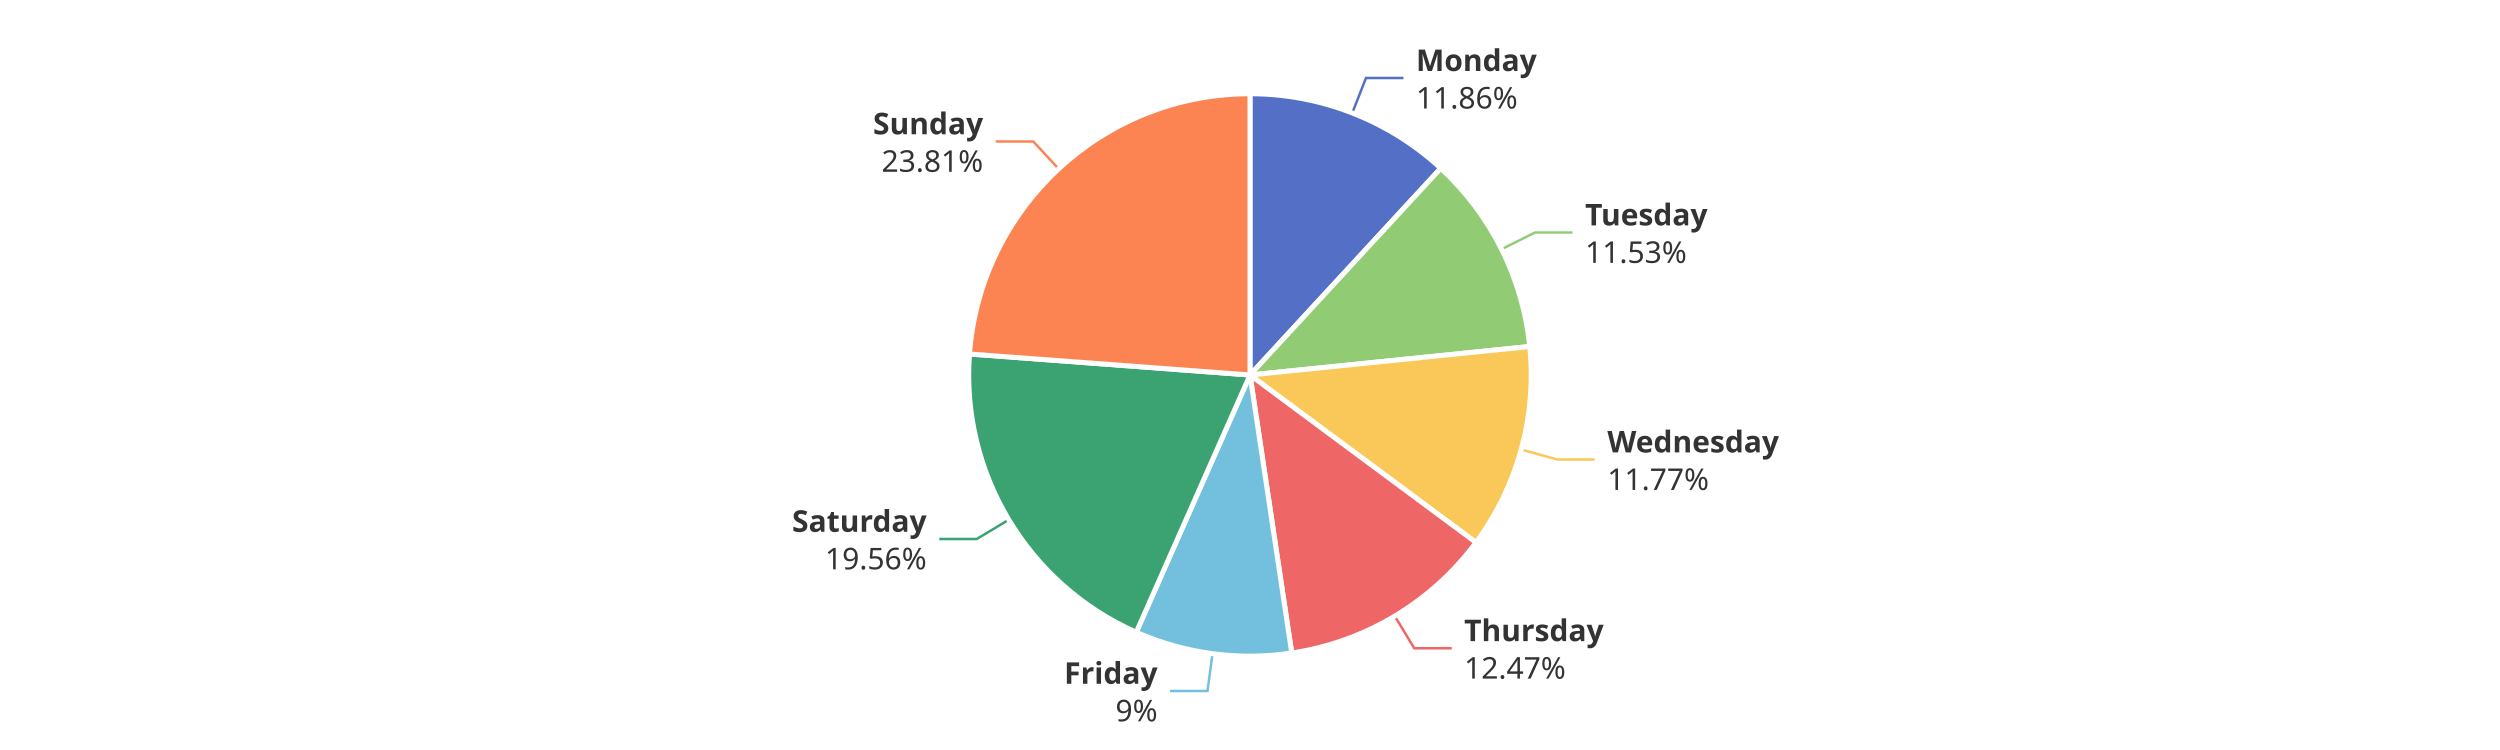
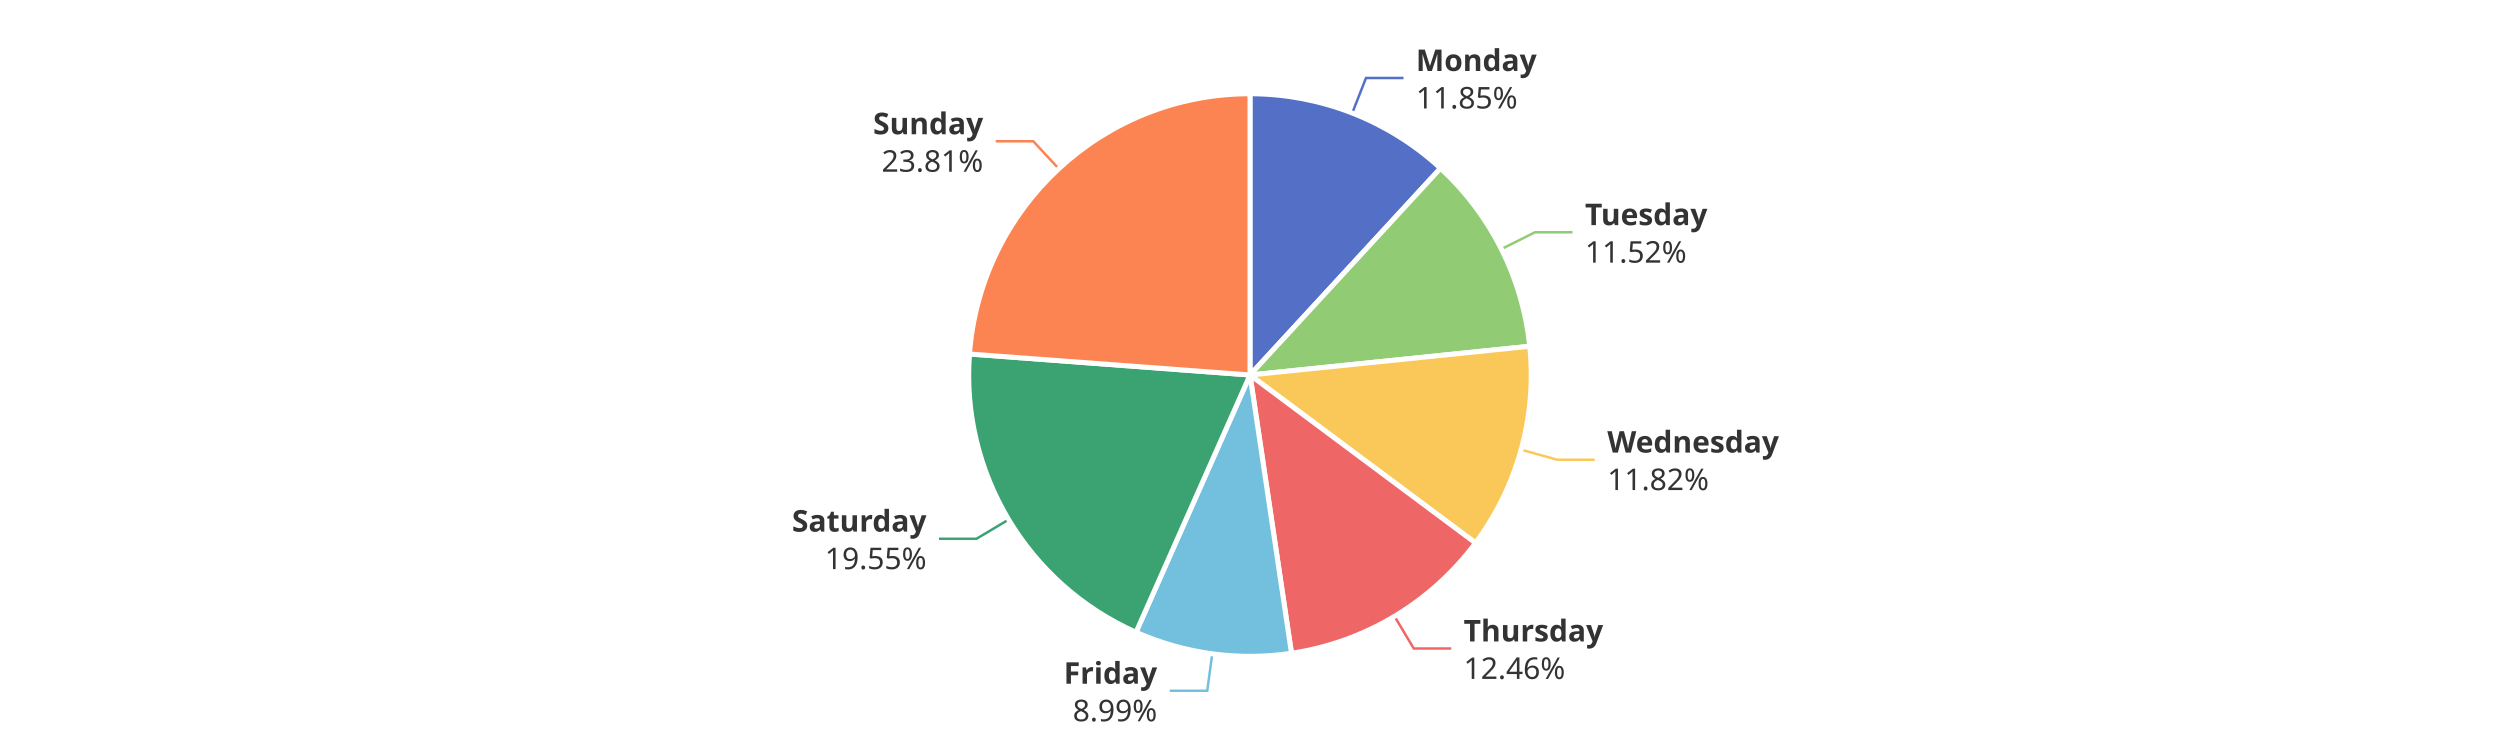
<svg xmlns="http://www.w3.org/2000/svg" width="1000" height="300" version="1.1" baseProfile="full" viewBox="0 0 1000 300">
  <rect width="1000" height="300" x="0" y="0" id="0" fill="#ffffff" />
  <polyline points="540.9 45.2 546.4 31.2 561.4 31.2" fill="none" stroke="#5470c6" />
-   <polyline points="600.6 99.7 614 93 629 93" fill="none" stroke="#91cc75" />
-   <polyline points="608.5 179.8 622.9 183.8 637.9 183.8" fill="none" stroke="#fac858" />
-   <polyline points="557.9 246.4 565.7 259.3 580.7 259.3" fill="none" stroke="#ee6666" />
-   <polyline points="485 261.5 483 276.4 468 276.4" fill="none" stroke="#73c0de" />
-   <polyline points="403.5 207.9 390.7 215.6 375.7 215.6" fill="none" stroke="#3ba272" />
-   <polyline points="423.5 67.6 413.3 56.6 398.3 56.6" fill="none" stroke="#fc8452" />
-   <path d="M500 37.5A112.5 112.5 0 0 1 576.3 67.3L500 150Z" fill="#5470c6" stroke="#fff" stroke-width="2" stroke-linejoin="round" />
-   <path d="M576.3 67.3A112.5 112.5 0 0 1 611.9 138.6L500 150Z" fill="#91cc75" stroke="#fff" stroke-width="2" stroke-linejoin="round" />
-   <path d="M611.9 138.6A112.5 112.5 0 0 1 590.4 217L500 150Z" fill="#fac858" stroke="#fff" stroke-width="2" stroke-linejoin="round" />
-   <path d="M590.4 217A112.5 112.5 0 0 1 516.7 261.2L500 150Z" fill="#ee6666" stroke="#fff" stroke-width="2" stroke-linejoin="round" />
-   <path d="M516.7 261.2A112.5 112.5 0 0 1 454.5 252.9L500 150Z" fill="#73c0de" stroke="#fff" stroke-width="2" stroke-linejoin="round" />
-   <path d="M454.5 252.9A112.5 112.5 0 0 1 387.8 141.6L500 150Z" fill="#3ba272" stroke="#fff" stroke-width="2" stroke-linejoin="round" />
+   <polyline points="600.6 99.6 614 92.9 629 92.9" fill="none" stroke="#91cc75" />
+   <polyline points="608.5 179.9 622.9 183.9 637.9 183.9" fill="none" stroke="#fac858" />
+   <polyline points="557.8 246.5 565.5 259.4 580.5 259.4" fill="none" stroke="#ee6666" />
+   <polyline points="484.9 261.5 482.9 276.3 467.9 276.3" fill="none" stroke="#73c0de" />
+   <polyline points="403.5 207.8 390.6 215.5 375.6 215.5" fill="none" stroke="#3ba272" />
+   <polyline points="423.5 67.5 413.3 56.5 398.3 56.5" fill="none" stroke="#fc8452" />
+   <path d="M500 37.5A112.5 112.5 0 0 1 576.2 67.3L500 150Z" fill="#5470c6" stroke="#fff" stroke-width="2" stroke-linejoin="round" />
+   <path d="M576.2 67.3A112.5 112.5 0 0 1 611.9 138.5L500 150Z" fill="#91cc75" stroke="#fff" stroke-width="2" stroke-linejoin="round" />
+   <path d="M611.9 138.5A112.5 112.5 0 0 1 590.2 217.2L500 150Z" fill="#fac858" stroke="#fff" stroke-width="2" stroke-linejoin="round" />
+   <path d="M590.2 217.2A112.5 112.5 0 0 1 516.6 261.3L500 150Z" fill="#ee6666" stroke="#fff" stroke-width="2" stroke-linejoin="round" />
+   <path d="M516.6 261.3A112.5 112.5 0 0 1 454.4 252.9L500 150Z" fill="#73c0de" stroke="#fff" stroke-width="2" stroke-linejoin="round" />
+   <path d="M454.4 252.9A112.5 112.5 0 0 1 387.8 141.6L500 150Z" fill="#3ba272" stroke="#fff" stroke-width="2" stroke-linejoin="round" />
  <path d="M387.8 141.6A112.5 112.5 0 0 1 500 37.5L500 150Z" fill="#fc8452" stroke="#fff" stroke-width="2" stroke-linejoin="round" />
-   <path d="M0 -15l42.8 0l0 30l-42.8 0Z" transform="translate(566.4096 31.2465)" fill="none" />
-   <text dominant-baseline="central" text-anchor="start" style="font-size:12px;font-family:sans-serif;font-weight:bold;" y="-7.5" transform="translate(566.4096 31.2465)" fill="#333" stroke="rgb(255,255,255)" stroke-width="2" paint-order="stroke" stroke-miterlimit="2">Monday</text>
-   <text dominant-baseline="central" text-anchor="start" style="font-size:12px;font-family:sans-serif;" y="7.5" transform="translate(566.4096 31.2465)" fill="#333" stroke="rgb(255,255,255)" stroke-width="2" paint-order="stroke" stroke-miterlimit="2">11.86%</text>
-   <path d="M0 -15l46.2 0l0 30l-46.2 0Z" transform="translate(634.0481 92.9976)" fill="none" />
-   <text dominant-baseline="central" text-anchor="start" style="font-size:12px;font-family:sans-serif;font-weight:bold;" y="-7.5" transform="translate(634.0481 92.9976)" fill="#333" stroke="rgb(255,255,255)" stroke-width="2" paint-order="stroke" stroke-miterlimit="2">Tuesday</text>
-   <text dominant-baseline="central" text-anchor="start" style="font-size:12px;font-family:sans-serif;" y="7.5" transform="translate(634.0481 92.9976)" fill="#333" stroke="rgb(255,255,255)" stroke-width="2" paint-order="stroke" stroke-miterlimit="2">11.53%</text>
-   <path d="M0 -15l63.6 0l0 30l-63.6 0Z" transform="translate(642.9343 183.8143)" fill="none" />
-   <text dominant-baseline="central" text-anchor="start" style="font-size:12px;font-family:sans-serif;font-weight:bold;" y="-7.5" transform="translate(642.9343 183.8143)" fill="#333" stroke="rgb(255,255,255)" stroke-width="2" paint-order="stroke" stroke-miterlimit="2">Wednesday</text>
-   <text dominant-baseline="central" text-anchor="start" style="font-size:12px;font-family:sans-serif;" y="7.5" transform="translate(642.9343 183.8143)" fill="#333" stroke="rgb(255,255,255)" stroke-width="2" paint-order="stroke" stroke-miterlimit="2">11.77%</text>
-   <path d="M0 -15l50.2 0l0 30l-50.2 0Z" transform="translate(585.6538 259.297)" fill="none" />
-   <text dominant-baseline="central" text-anchor="start" style="font-size:12px;font-family:sans-serif;font-weight:bold;" y="-7.5" transform="translate(585.6538 259.297)" fill="#333" stroke="rgb(255,255,255)" stroke-width="2" paint-order="stroke" stroke-miterlimit="2">Thursday</text>
-   <text dominant-baseline="central" text-anchor="start" style="font-size:12px;font-family:sans-serif;" y="7.5" transform="translate(585.6538 259.297)" fill="#333" stroke="rgb(255,255,255)" stroke-width="2" paint-order="stroke" stroke-miterlimit="2">12.47%</text>
-   <path d="M-33.4 -15l33.4 0l0 30l-33.4 0Z" transform="translate(463.0287 276.3654)" fill="none" />
-   <text dominant-baseline="central" text-anchor="end" style="font-size:12px;font-family:sans-serif;font-weight:bold;" y="-7.5" transform="translate(463.0287 276.3654)" fill="#333" stroke="rgb(255,255,255)" stroke-width="2" paint-order="stroke" stroke-miterlimit="2">Friday</text>
-   <text dominant-baseline="central" text-anchor="end" style="font-size:12px;font-family:sans-serif;" y="7.5" transform="translate(463.0287 276.3654)" fill="#333" stroke="rgb(255,255,255)" stroke-width="2" paint-order="stroke" stroke-miterlimit="2">9%</text>
-   <path d="M-48.2 -15l48.2 0l0 30l-48.2 0Z" transform="translate(370.6515 215.568)" fill="none" />
-   <text dominant-baseline="central" text-anchor="end" style="font-size:12px;font-family:sans-serif;font-weight:bold;" y="-7.5" transform="translate(370.6515 215.568)" fill="#333" stroke="rgb(255,255,255)" stroke-width="2" paint-order="stroke" stroke-miterlimit="2">Saturday</text>
-   <text dominant-baseline="central" text-anchor="end" style="font-size:12px;font-family:sans-serif;" y="7.5" transform="translate(370.6515 215.568)" fill="#333" stroke="rgb(255,255,255)" stroke-width="2" paint-order="stroke" stroke-miterlimit="2">19.56%</text>
-   <path d="M-40.9 -15l40.9 0l0 30l-40.9 0Z" transform="translate(393.2542 56.5579)" fill="none" />
-   <text dominant-baseline="central" text-anchor="end" style="font-size:12px;font-family:sans-serif;font-weight:bold;" y="-7.5" transform="translate(393.2542 56.5579)" fill="#333" stroke="rgb(255,255,255)" stroke-width="2" paint-order="stroke" stroke-miterlimit="2">Sunday</text>
-   <text dominant-baseline="central" text-anchor="end" style="font-size:12px;font-family:sans-serif;" y="7.5" transform="translate(393.2542 56.5579)" fill="#333" stroke="rgb(255,255,255)" stroke-width="2" paint-order="stroke" stroke-miterlimit="2">23.81%</text>
+   <path d="M0 -15l42.8 0l0 30l-42.8 0Z" transform="translate(566.3767 31.2336)" fill="none" />
+   <text dominant-baseline="central" text-anchor="start" style="font-size:12px;font-family:sans-serif;font-weight:bold;" y="-7.5" transform="translate(566.3767 31.2336)" fill="#333" stroke="rgb(255,255,255)" stroke-width="2" paint-order="stroke" stroke-miterlimit="2">Monday</text>
+   <text dominant-baseline="central" text-anchor="start" style="font-size:12px;font-family:sans-serif;" y="7.5" transform="translate(566.3767 31.2336)" fill="#333" stroke="rgb(255,255,255)" stroke-width="2" paint-order="stroke" stroke-miterlimit="2">11.85%</text>
+   <path d="M0 -15l46.2 0l0 30l-46.2 0Z" transform="translate(634.0007 92.9028)" fill="none" />
+   <text dominant-baseline="central" text-anchor="start" style="font-size:12px;font-family:sans-serif;font-weight:bold;" y="-7.5" transform="translate(634.0007 92.9028)" fill="#333" stroke="rgb(255,255,255)" stroke-width="2" paint-order="stroke" stroke-miterlimit="2">Tuesday</text>
+   <text dominant-baseline="central" text-anchor="start" style="font-size:12px;font-family:sans-serif;" y="7.5" transform="translate(634.0007 92.9028)" fill="#333" stroke="rgb(255,255,255)" stroke-width="2" paint-order="stroke" stroke-miterlimit="2">11.52%</text>
+   <path d="M0 -15l63.6 0l0 30l-63.6 0Z" transform="translate(642.9174 183.8756)" fill="none" />
+   <text dominant-baseline="central" text-anchor="start" style="font-size:12px;font-family:sans-serif;font-weight:bold;" y="-7.5" transform="translate(642.9174 183.8756)" fill="#333" stroke="rgb(255,255,255)" stroke-width="2" paint-order="stroke" stroke-miterlimit="2">Wednesday</text>
+   <text dominant-baseline="central" text-anchor="start" style="font-size:12px;font-family:sans-serif;" y="7.5" transform="translate(642.9174 183.8756)" fill="#333" stroke="rgb(255,255,255)" stroke-width="2" paint-order="stroke" stroke-miterlimit="2">11.82%</text>
+   <path d="M0 -15l50.2 0l0 30l-50.2 0Z" transform="translate(585.4536 259.417)" fill="none" />
+   <text dominant-baseline="central" text-anchor="start" style="font-size:12px;font-family:sans-serif;font-weight:bold;" y="-7.5" transform="translate(585.4536 259.417)" fill="#333" stroke="rgb(255,255,255)" stroke-width="2" paint-order="stroke" stroke-miterlimit="2">Thursday</text>
+   <text dominant-baseline="central" text-anchor="start" style="font-size:12px;font-family:sans-serif;" y="7.5" transform="translate(585.4536 259.417)" fill="#333" stroke="rgb(255,255,255)" stroke-width="2" paint-order="stroke" stroke-miterlimit="2">12.46%</text>
+   <path d="M-34.2 -15l34.2 0l0 30l-34.2 0Z" transform="translate(462.8682 276.3438)" fill="none" />
+   <text dominant-baseline="central" text-anchor="end" style="font-size:12px;font-family:sans-serif;font-weight:bold;" y="-7.5" transform="translate(462.8682 276.3438)" fill="#333" stroke="rgb(255,255,255)" stroke-width="2" paint-order="stroke" stroke-miterlimit="2">Friday</text>
+   <text dominant-baseline="central" text-anchor="end" style="font-size:12px;font-family:sans-serif;" y="7.5" transform="translate(462.8682 276.3438)" fill="#333" stroke="rgb(255,255,255)" stroke-width="2" paint-order="stroke" stroke-miterlimit="2">8.99%</text>
+   <path d="M-48.2 -15l48.2 0l0 30l-48.2 0Z" transform="translate(370.6036 215.488)" fill="none" />
+   <text dominant-baseline="central" text-anchor="end" style="font-size:12px;font-family:sans-serif;font-weight:bold;" y="-7.5" transform="translate(370.6036 215.488)" fill="#333" stroke="rgb(255,255,255)" stroke-width="2" paint-order="stroke" stroke-miterlimit="2">Saturday</text>
+   <text dominant-baseline="central" text-anchor="end" style="font-size:12px;font-family:sans-serif;" y="7.5" transform="translate(370.6036 215.488)" fill="#333" stroke="rgb(255,255,255)" stroke-width="2" paint-order="stroke" stroke-miterlimit="2">19.55%</text>
+   <path d="M-40.9 -15l40.9 0l0 30l-40.9 0Z" transform="translate(393.2766 56.5372)" fill="none" />
+   <text dominant-baseline="central" text-anchor="end" style="font-size:12px;font-family:sans-serif;font-weight:bold;" y="-7.5" transform="translate(393.2766 56.5372)" fill="#333" stroke="rgb(255,255,255)" stroke-width="2" paint-order="stroke" stroke-miterlimit="2">Sunday</text>
+   <text dominant-baseline="central" text-anchor="end" style="font-size:12px;font-family:sans-serif;" y="7.5" transform="translate(393.2766 56.5372)" fill="#333" stroke="rgb(255,255,255)" stroke-width="2" paint-order="stroke" stroke-miterlimit="2">23.81%</text>
</svg>
